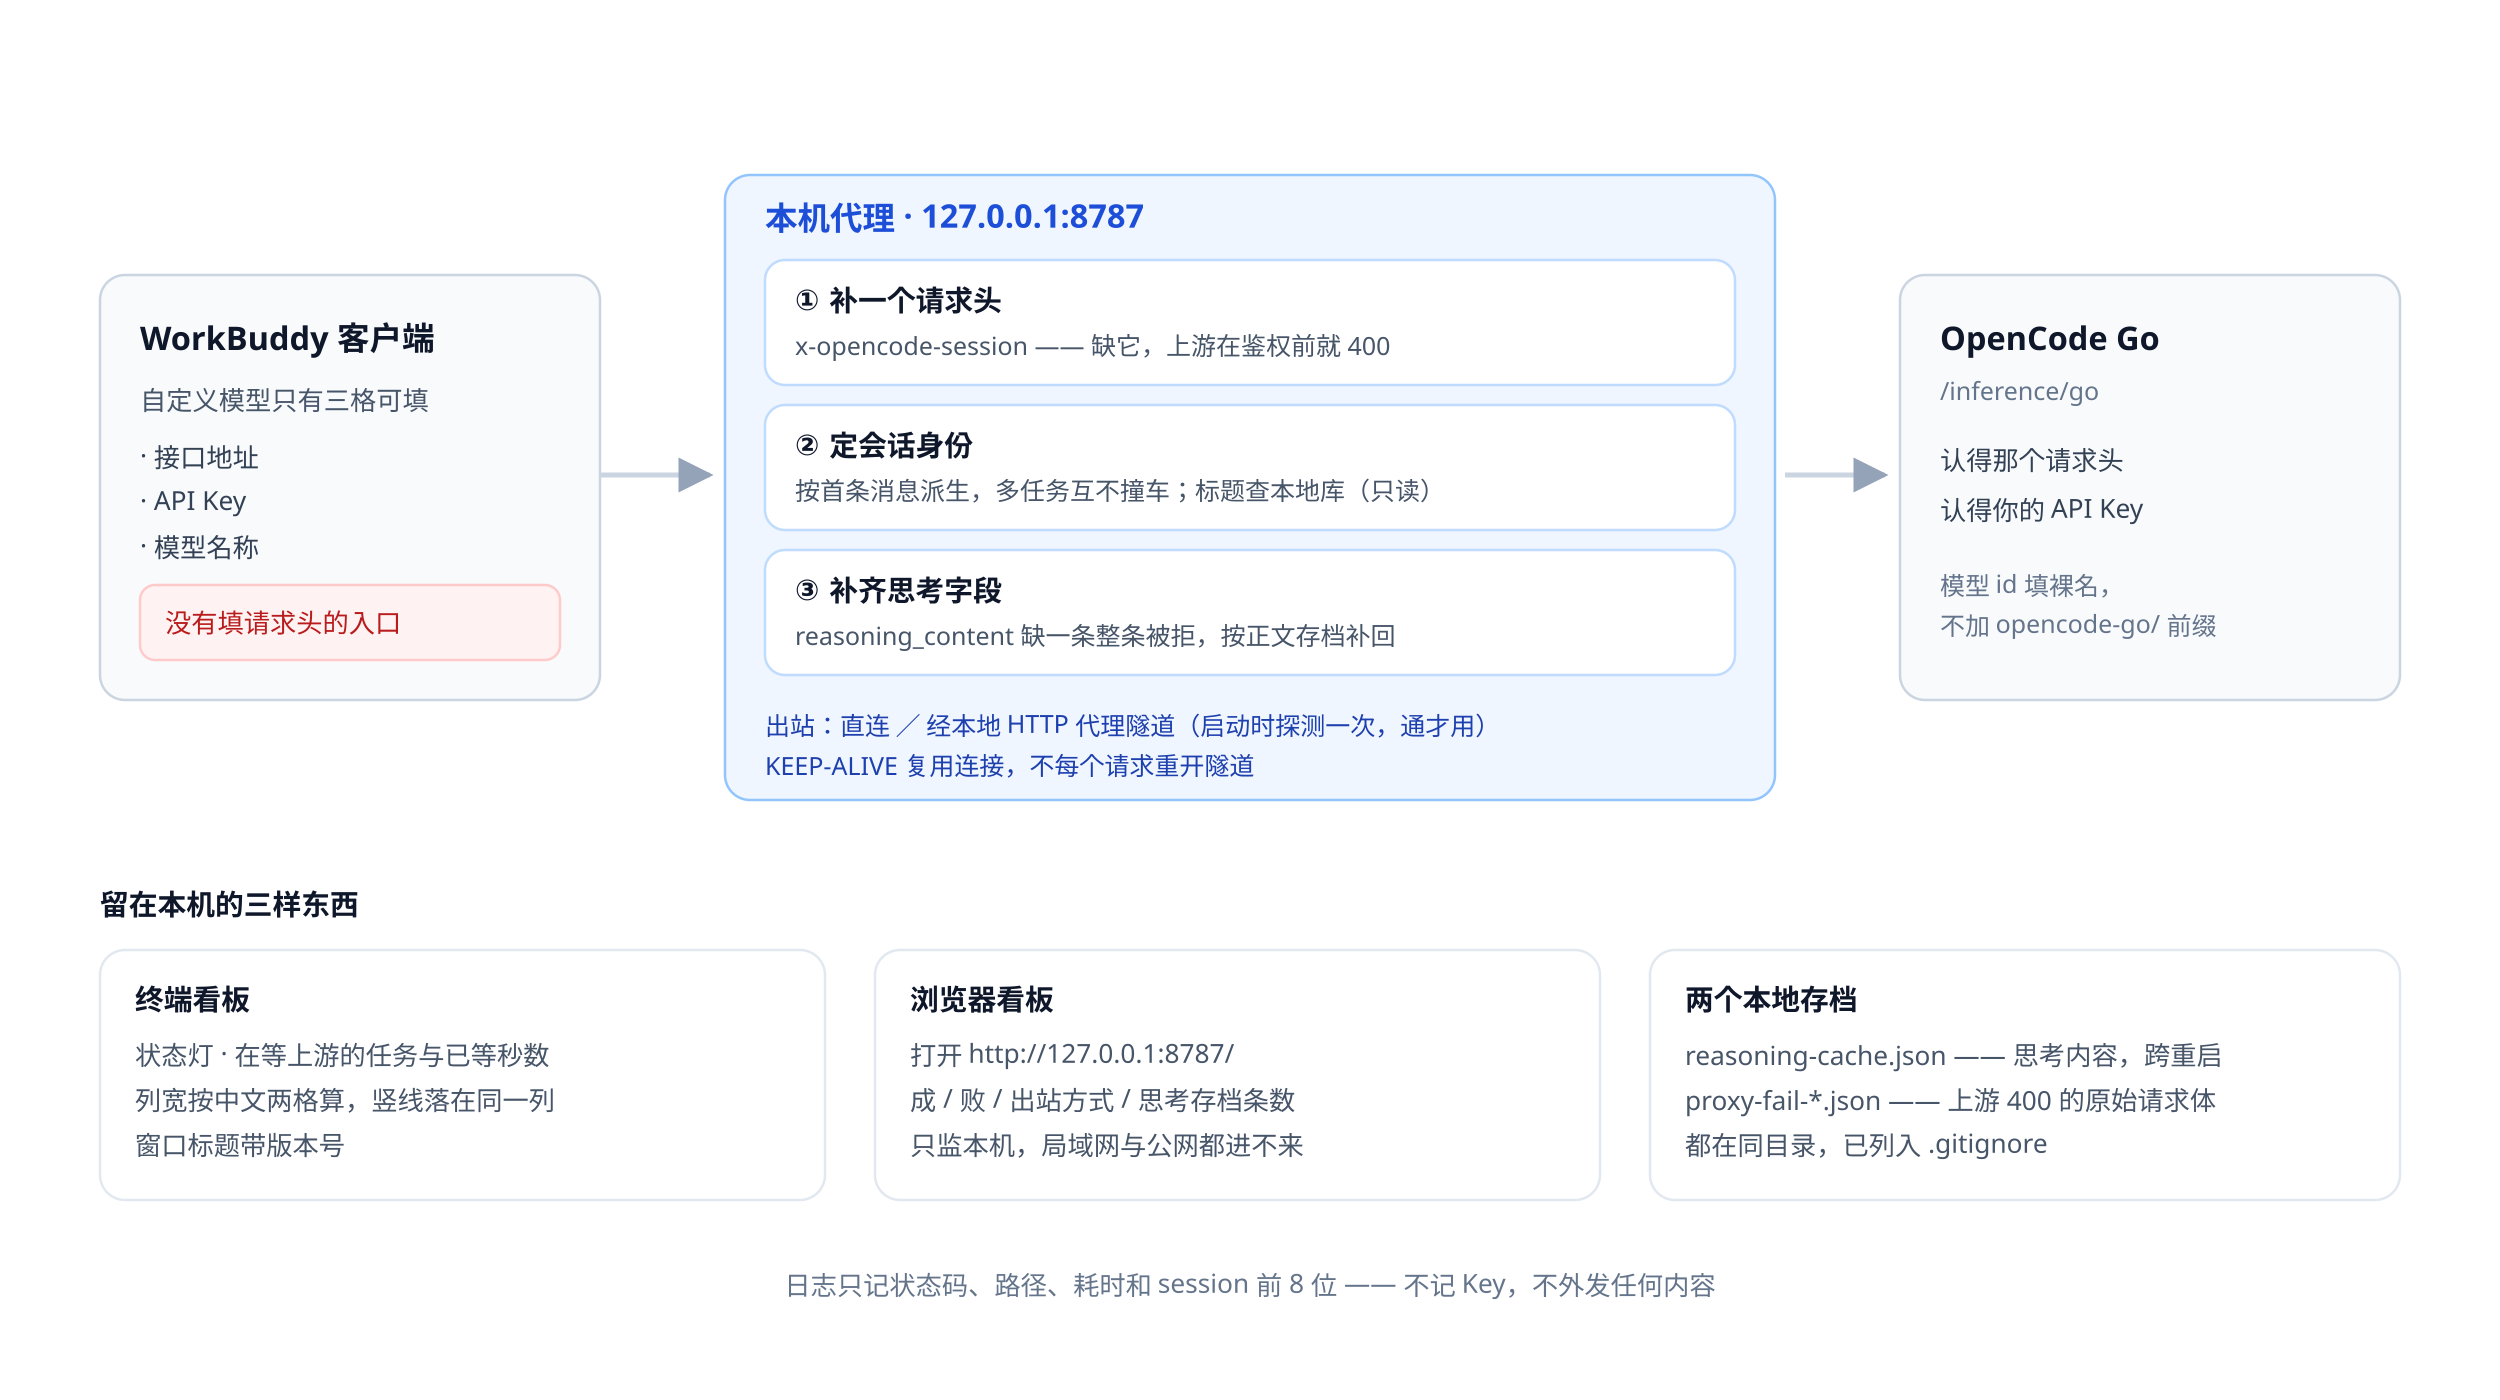
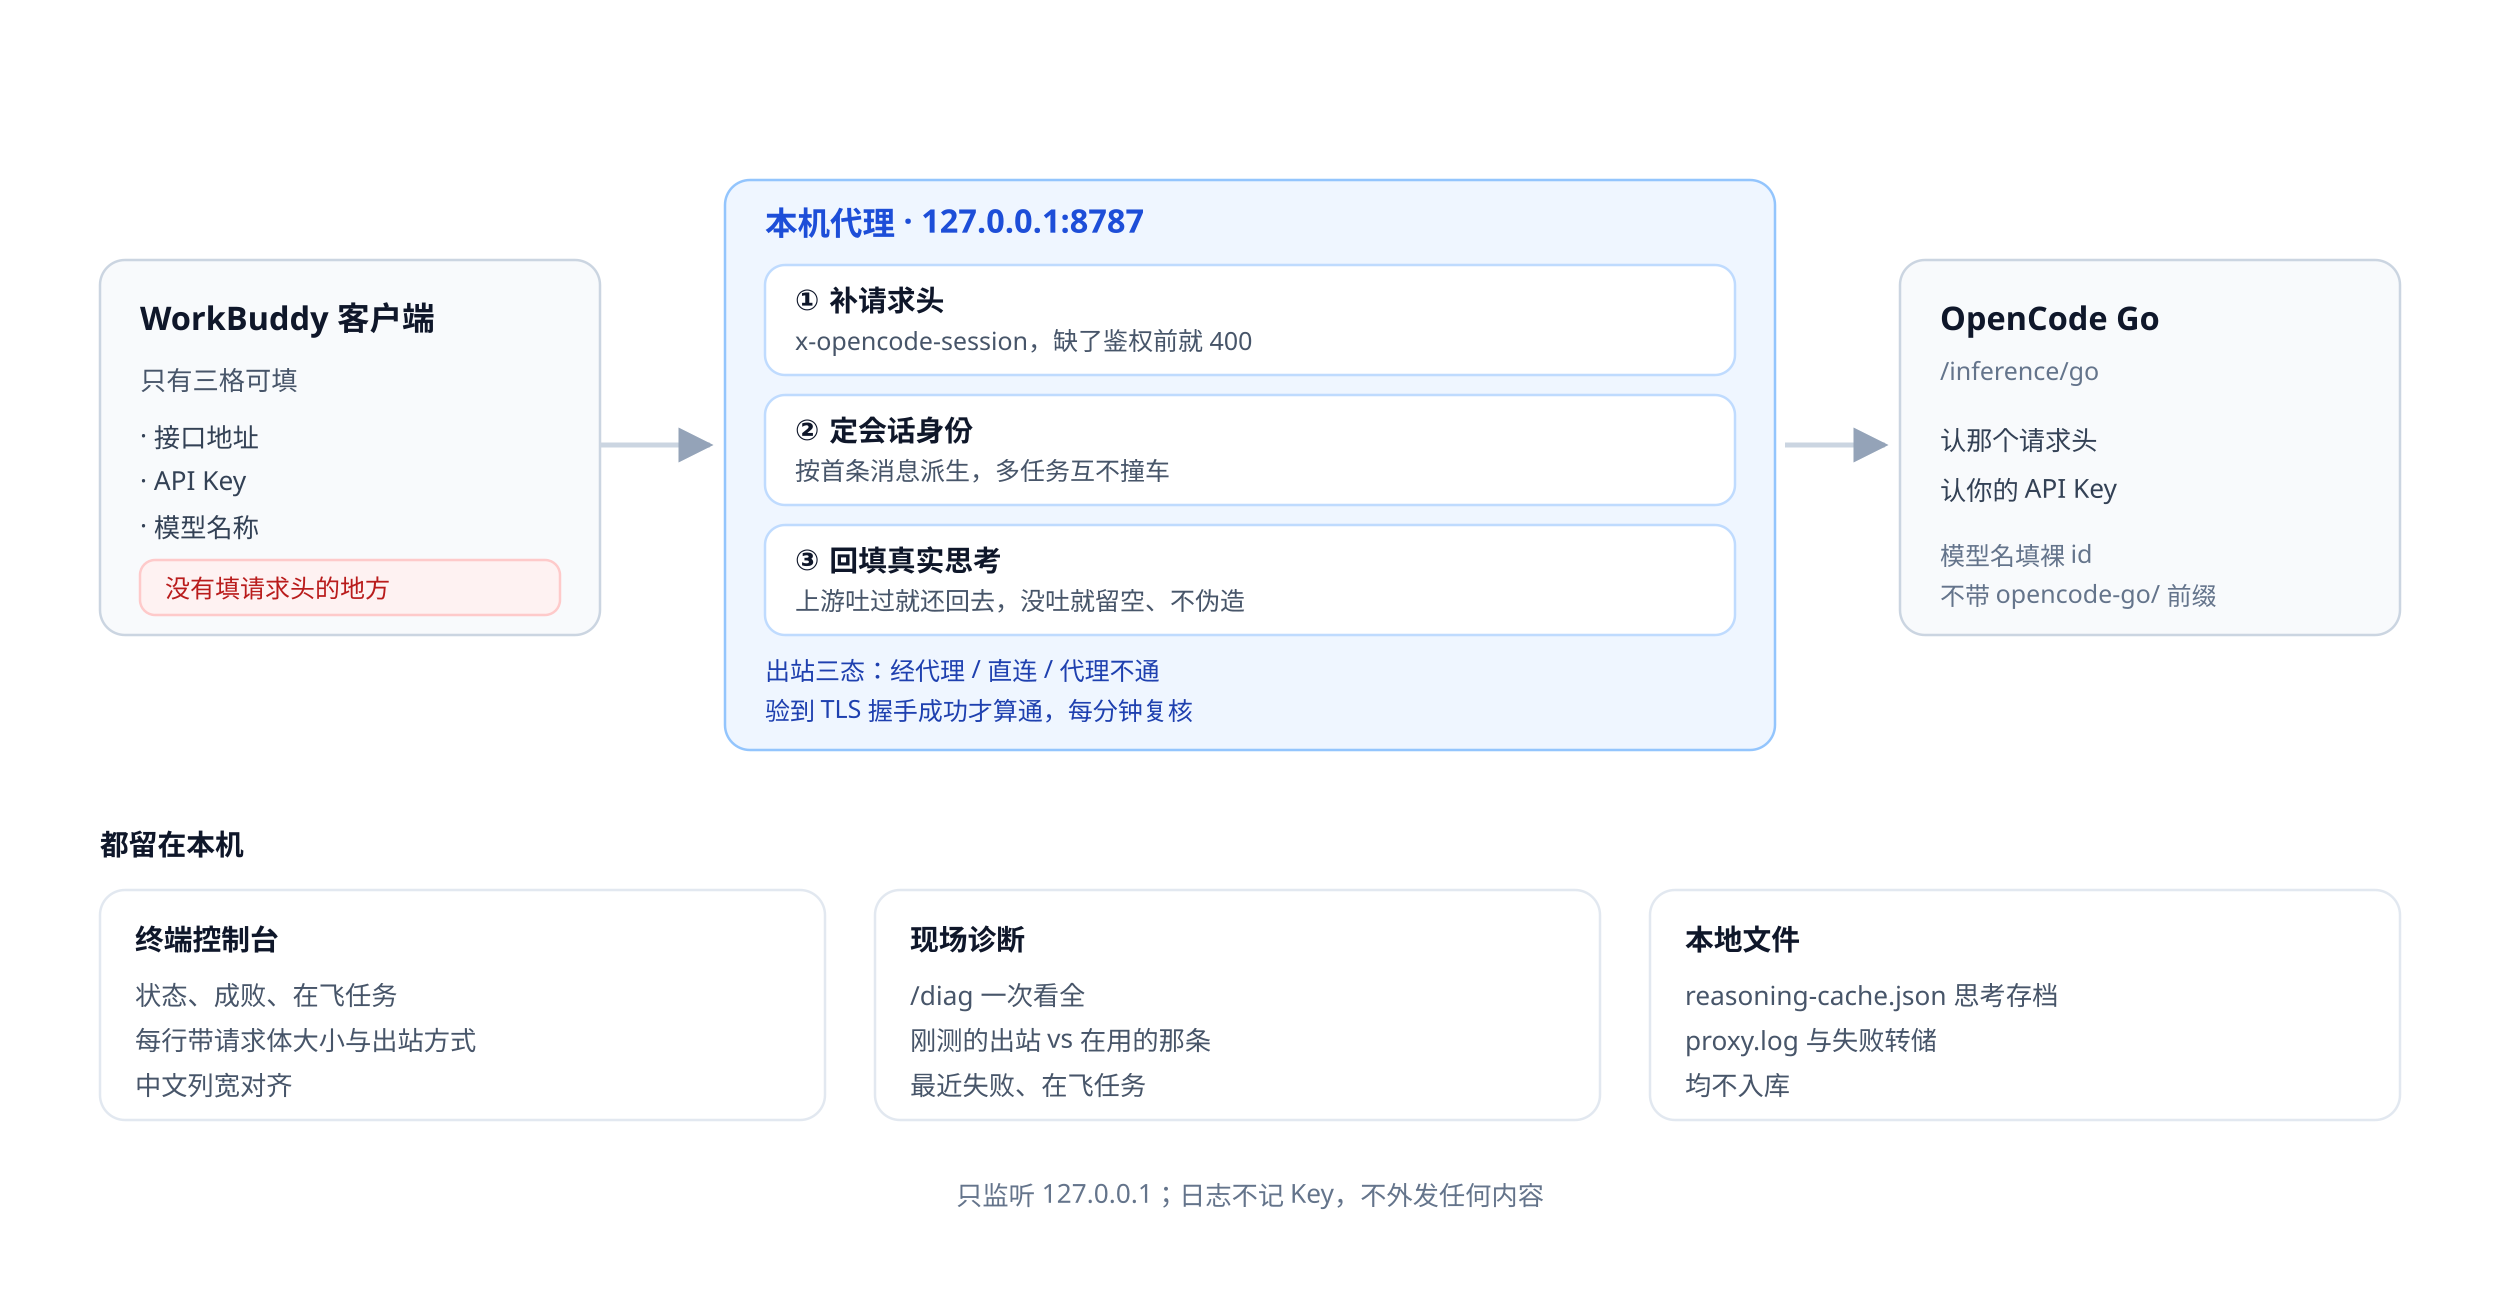
- <svg xmlns="http://www.w3.org/2000/svg" viewBox="0 0 1000 560" width="1000" height="560" role="img" aria-label="OpenCode Go 桥接代理的数据流">
+ <svg xmlns="http://www.w3.org/2000/svg" viewBox="0 0 1000 520" width="1000" height="520" role="img" aria-label="OpenCode Go 桥接代理的数据流">
  <defs>
    <marker id="ar" viewBox="0 0 10 10" refX="9" refY="5" markerWidth="7" markerHeight="7" orient="auto-start-reverse">
      <path d="M0,0 L10,5 L0,10 z" fill="#94A3B8" />
    </marker>
  </defs>
-   <rect x="0" y="0" width="1000" height="560" fill="#FFFFFF" />
-   <line x1="240" y1="190" x2="284" y2="190" stroke="#CBD5E1" stroke-width="2" marker-end="url(#ar)" />
-   <line x1="714" y1="190" x2="754" y2="190" stroke="#CBD5E1" stroke-width="2" marker-end="url(#ar)" />
-   <rect x="40" y="110" width="200" height="170" rx="10" fill="#F8FAFC" stroke="#CBD5E1" />
-   <text x="56" y="140" font-family="PingFang SC, Microsoft YaHei, sans-serif" font-size="13" font-weight="700" fill="#0F172A">WorkBuddy 客户端</text>
-   <text x="56" y="164" font-family="PingFang SC, Microsoft YaHei, sans-serif" font-size="10.5" fill="#475569">自定义模型只有三格可填</text>
+   <rect x="0" y="0" width="1000" height="520" fill="#FFFFFF" />
+   <line x1="240" y1="178" x2="284" y2="178" stroke="#CBD5E1" stroke-width="2" marker-end="url(#ar)" />
+   <line x1="714" y1="178" x2="754" y2="178" stroke="#CBD5E1" stroke-width="2" marker-end="url(#ar)" />
+   <rect x="40" y="104" width="200" height="150" rx="10" fill="#F8FAFC" stroke="#CBD5E1" />
+   <text x="56" y="132" font-family="PingFang SC, Microsoft YaHei, sans-serif" font-size="13" font-weight="700" fill="#0F172A">WorkBuddy 客户端</text>
+   <text x="56" y="156" font-family="PingFang SC, Microsoft YaHei, sans-serif" font-size="10.5" fill="#475569">只有三格可填</text>
  <g font-family="PingFang SC, Microsoft YaHei, sans-serif" font-size="10.5" fill="#334155">
-     <text x="56" y="186">· 接口地址</text>
-     <text x="56" y="204">· API Key</text>
-     <text x="56" y="222">· 模型名称</text>
+     <text x="56" y="178">· 接口地址</text>
+     <text x="56" y="196">· API Key</text>
+     <text x="56" y="214">· 模型名称</text>
  </g>
-   <rect x="56" y="234" width="168" height="30" rx="6" fill="#FEF2F2" stroke="#FECACA" />
-   <text x="66" y="253" font-family="PingFang SC, Microsoft YaHei, sans-serif" font-size="10.5" fill="#B91C1C">没有填请求头的入口</text>
-   <rect x="290" y="70" width="420" height="250" rx="10" fill="#EFF6FF" stroke="#93C5FD" />
-   <text x="306" y="92" font-family="PingFang SC, Microsoft YaHei, sans-serif" font-size="13" font-weight="700" fill="#1D4ED8">本机代理 · 127.0.0.1:8787</text>
-   <rect x="306" y="104" width="388" height="50" rx="8" fill="#FFFFFF" stroke="#BFDBFE" />
-   <text x="318" y="124" font-family="PingFang SC, Microsoft YaHei, sans-serif" font-size="11.5" font-weight="700" fill="#0F172A">① 补一个请求头</text>
-   <text x="318" y="142" font-family="PingFang SC, Microsoft YaHei, sans-serif" font-size="10" fill="#475569">x-opencode-session —— 缺它，上游在鉴权前就 400</text>
-   <rect x="306" y="162" width="388" height="50" rx="8" fill="#FFFFFF" stroke="#BFDBFE" />
-   <text x="318" y="182" font-family="PingFang SC, Microsoft YaHei, sans-serif" font-size="11.5" font-weight="700" fill="#0F172A">② 定会话身份</text>
-   <text x="318" y="200" font-family="PingFang SC, Microsoft YaHei, sans-serif" font-size="10" fill="#475569">按首条消息派生，多任务互不撞车；标题查本地库（只读）</text>
-   <rect x="306" y="220" width="388" height="50" rx="8" fill="#FFFFFF" stroke="#BFDBFE" />
-   <text x="318" y="240" font-family="PingFang SC, Microsoft YaHei, sans-serif" font-size="11.5" font-weight="700" fill="#0F172A">③ 补齐思考字段</text>
-   <text x="318" y="258" font-family="PingFang SC, Microsoft YaHei, sans-serif" font-size="10" fill="#475569">reasoning_content 缺一条整条被拒，按正文存档补回</text>
-   <text x="306" y="294" font-family="PingFang SC, Microsoft YaHei, sans-serif" font-size="10" fill="#1E40AF">出站：直连 ／ 经本地 HTTP 代理隧道（启动时探测一次，通才用）</text>
-   <text x="306" y="310" font-family="PingFang SC, Microsoft YaHei, sans-serif" font-size="10" fill="#1E40AF">KEEP-ALIVE 复用连接，不每个请求重开隧道</text>
-   <rect x="760" y="110" width="200" height="170" rx="10" fill="#F8FAFC" stroke="#CBD5E1" />
-   <text x="776" y="140" font-family="PingFang SC, Microsoft YaHei, sans-serif" font-size="13" font-weight="700" fill="#0F172A">OpenCode Go</text>
-   <text x="776" y="160" font-family="PingFang SC, Microsoft YaHei, sans-serif" font-size="10" fill="#64748B">/inference/go</text>
+   <rect x="56" y="224" width="168" height="22" rx="6" fill="#FEF2F2" stroke="#FECACA" />
+   <text x="66" y="239" font-family="PingFang SC, Microsoft YaHei, sans-serif" font-size="10" fill="#B91C1C">没有填请求头的地方</text>
+   <rect x="290" y="72" width="420" height="228" rx="10" fill="#EFF6FF" stroke="#93C5FD" />
+   <text x="306" y="94" font-family="PingFang SC, Microsoft YaHei, sans-serif" font-size="13" font-weight="700" fill="#1D4ED8">本机代理 · 127.0.0.1:8787</text>
+   <rect x="306" y="106" width="388" height="44" rx="8" fill="#FFFFFF" stroke="#BFDBFE" />
+   <text x="318" y="124" font-family="PingFang SC, Microsoft YaHei, sans-serif" font-size="11.5" font-weight="700" fill="#0F172A">① 补请求头</text>
+   <text x="318" y="140" font-family="PingFang SC, Microsoft YaHei, sans-serif" font-size="10" fill="#475569">x-opencode-session，缺了鉴权前就 400</text>
+   <rect x="306" y="158" width="388" height="44" rx="8" fill="#FFFFFF" stroke="#BFDBFE" />
+   <text x="318" y="176" font-family="PingFang SC, Microsoft YaHei, sans-serif" font-size="11.5" font-weight="700" fill="#0F172A">② 定会话身份</text>
+   <text x="318" y="192" font-family="PingFang SC, Microsoft YaHei, sans-serif" font-size="10" fill="#475569">按首条消息派生，多任务互不撞车</text>
+   <rect x="306" y="210" width="388" height="44" rx="8" fill="#FFFFFF" stroke="#BFDBFE" />
+   <text x="318" y="228" font-family="PingFang SC, Microsoft YaHei, sans-serif" font-size="11.5" font-weight="700" fill="#0F172A">③ 回填真实思考</text>
+   <text x="318" y="244" font-family="PingFang SC, Microsoft YaHei, sans-serif" font-size="10" fill="#475569">上游吐过就还回去，没吐就留空、不伪造</text>
+   <text x="306" y="272" font-family="PingFang SC, Microsoft YaHei, sans-serif" font-size="10" fill="#1E40AF">出站三态：经代理 / 直连 / 代理不通</text>
+   <text x="306" y="288" font-family="PingFang SC, Microsoft YaHei, sans-serif" font-size="10" fill="#1E40AF">验到 TLS 握手成功才算通，每分钟复核</text>
+   <rect x="760" y="104" width="200" height="150" rx="10" fill="#F8FAFC" stroke="#CBD5E1" />
+   <text x="776" y="132" font-family="PingFang SC, Microsoft YaHei, sans-serif" font-size="13" font-weight="700" fill="#0F172A">OpenCode Go</text>
+   <text x="776" y="152" font-family="PingFang SC, Microsoft YaHei, sans-serif" font-size="10" fill="#64748B">/inference/go</text>
  <g font-family="PingFang SC, Microsoft YaHei, sans-serif" font-size="10.5" fill="#334155">
-     <text x="776" y="188">认得那个请求头</text>
-     <text x="776" y="208">认得你的 API Key</text>
+     <text x="776" y="180">认那个请求头</text>
+     <text x="776" y="200">认你的 API Key</text>
  </g>
-   <text x="776" y="238" font-family="PingFang SC, Microsoft YaHei, sans-serif" font-size="10" fill="#64748B">模型 id 填裸名，</text>
-   <text x="776" y="254" font-family="PingFang SC, Microsoft YaHei, sans-serif" font-size="10" fill="#64748B">不加 opencode-go/ 前缀</text>
-   <text x="40" y="366" font-family="PingFang SC, Microsoft YaHei, sans-serif" font-size="11.5" font-weight="700" fill="#0F172A">留在本机的三样东西</text>
-   <rect x="40" y="380" width="290" height="100" rx="10" fill="#FFFFFF" stroke="#E2E8F0" />
-   <text x="54" y="404" font-family="PingFang SC, Microsoft YaHei, sans-serif" font-size="11.5" font-weight="700" fill="#0F172A">终端看板</text>
+   <text x="776" y="226" font-family="PingFang SC, Microsoft YaHei, sans-serif" font-size="10" fill="#64748B">模型名填裸 id</text>
+   <text x="776" y="242" font-family="PingFang SC, Microsoft YaHei, sans-serif" font-size="10" fill="#64748B">不带 opencode-go/ 前缀</text>
+   <text x="40" y="342" font-family="PingFang SC, Microsoft YaHei, sans-serif" font-size="11.5" font-weight="700" fill="#0F172A">都留在本机</text>
+   <rect x="40" y="356" width="290" height="92" rx="10" fill="#FFFFFF" stroke="#E2E8F0" />
+   <text x="54" y="380" font-family="PingFang SC, Microsoft YaHei, sans-serif" font-size="11.5" font-weight="700" fill="#0F172A">终端控制台</text>
  <g font-family="PingFang SC, Microsoft YaHei, sans-serif" font-size="10.5" fill="#475569">
-     <text x="54" y="426">状态灯 · 在等上游的任务与已等秒数</text>
-     <text x="54" y="444">列宽按中文两格算，竖线落在同一列</text>
-     <text x="54" y="462">窗口标题带版本号</text>
+     <text x="54" y="402">状态、成败、在飞任务</text>
+     <text x="54" y="420">每行带请求体大小与出站方式</text>
+     <text x="54" y="438">中文列宽对齐</text>
  </g>
-   <rect x="350" y="380" width="290" height="100" rx="10" fill="#FFFFFF" stroke="#E2E8F0" />
-   <text x="364" y="404" font-family="PingFang SC, Microsoft YaHei, sans-serif" font-size="11.5" font-weight="700" fill="#0F172A">浏览器看板</text>
+   <rect x="350" y="356" width="290" height="92" rx="10" fill="#FFFFFF" stroke="#E2E8F0" />
+   <text x="364" y="380" font-family="PingFang SC, Microsoft YaHei, sans-serif" font-size="11.5" font-weight="700" fill="#0F172A">现场诊断</text>
  <g font-family="PingFang SC, Microsoft YaHei, sans-serif" font-size="10.5" fill="#475569">
-     <text x="364" y="426">打开 http://127.0.0.1:8787/</text>
-     <text x="364" y="444">成 / 败 / 出站方式 / 思考存档条数</text>
-     <text x="364" y="462">只监本机，局域网与公网都进不来</text>
+     <text x="364" y="402">/diag 一次看全</text>
+     <text x="364" y="420">刚测的出站 vs 在用的那条</text>
+     <text x="364" y="438">最近失败、在飞任务</text>
  </g>
-   <rect x="660" y="380" width="300" height="100" rx="10" fill="#FFFFFF" stroke="#E2E8F0" />
-   <text x="674" y="404" font-family="PingFang SC, Microsoft YaHei, sans-serif" font-size="11.5" font-weight="700" fill="#0F172A">两个本地存档</text>
+   <rect x="660" y="356" width="300" height="92" rx="10" fill="#FFFFFF" stroke="#E2E8F0" />
+   <text x="674" y="380" font-family="PingFang SC, Microsoft YaHei, sans-serif" font-size="11.5" font-weight="700" fill="#0F172A">本地文件</text>
  <g font-family="PingFang SC, Microsoft YaHei, sans-serif" font-size="10.5" fill="#475569">
-     <text x="674" y="426">reasoning-cache.json —— 思考内容，跨重启</text>
-     <text x="674" y="444">proxy-fail-*.json —— 上游 400 的原始请求体</text>
-     <text x="674" y="462">都在同目录，已列入 .gitignore</text>
+     <text x="674" y="402">reasoning-cache.json 思考存档</text>
+     <text x="674" y="420">proxy.log 与失败转储</text>
+     <text x="674" y="438">均不入库</text>
  </g>
-   <text x="500" y="518" text-anchor="middle" font-family="PingFang SC, Microsoft YaHei, sans-serif" font-size="10.5" fill="#64748B">日志只记状态码、路径、耗时和 session 前 8 位 —— 不记 Key，不外发任何内容</text>
+   <text x="500" y="482" text-anchor="middle" font-family="PingFang SC, Microsoft YaHei, sans-serif" font-size="10.5" fill="#64748B">只监听 127.0.0.1；日志不记 Key，不外发任何内容</text>
  <g>
-     <circle cx="240" cy="190" r="5" fill="#2563EB" opacity="0">
+     <circle cx="240" cy="178" r="5" fill="#2563EB" opacity="0">
      <animate attributeName="cx" values="240;754" dur="3.2s" begin="0s" repeatCount="indefinite" />
      <animate attributeName="opacity" values="0;1;1;0" keyTimes="0;0.06;0.9;1" dur="3.2s" begin="0s" repeatCount="indefinite" />
    </circle>
-     <circle cx="240" cy="190" r="5" fill="#2563EB" opacity="0">
+     <circle cx="240" cy="178" r="5" fill="#2563EB" opacity="0">
      <animate attributeName="cx" values="240;754" dur="3.2s" begin="1.6s" repeatCount="indefinite" />
      <animate attributeName="opacity" values="0;1;1;0" keyTimes="0;0.06;0.9;1" dur="3.2s" begin="1.6s" repeatCount="indefinite" />
    </circle>
-     <circle cx="754" cy="206" r="4" fill="#0D9488" opacity="0">
+     <circle cx="754" cy="194" r="4" fill="#0D9488" opacity="0">
      <animate attributeName="cx" values="754;240" dur="3.2s" begin="0.8s" repeatCount="indefinite" />
      <animate attributeName="opacity" values="0;1;1;0" keyTimes="0;0.06;0.9;1" dur="3.2s" begin="0.8s" repeatCount="indefinite" />
    </circle>
  </g>
  <g fill="none" stroke="#2563EB" stroke-width="1.8">
-     <rect x="306" y="104" width="388" height="50" rx="8" opacity="0">
+     <rect x="306" y="106" width="388" height="44" rx="8" opacity="0">
      <animate attributeName="opacity" values="0;0.95;0.95;0;0" keyTimes="0;0.04;0.22;0.3;1" dur="6s" begin="0s" repeatCount="indefinite" />
    </rect>
-     <rect x="306" y="162" width="388" height="50" rx="8" opacity="0">
+     <rect x="306" y="158" width="388" height="44" rx="8" opacity="0">
      <animate attributeName="opacity" values="0;0.95;0.95;0;0" keyTimes="0;0.04;0.22;0.3;1" dur="6s" begin="1.8s" repeatCount="indefinite" />
    </rect>
-     <rect x="306" y="220" width="388" height="50" rx="8" opacity="0">
+     <rect x="306" y="210" width="388" height="44" rx="8" opacity="0">
      <animate attributeName="opacity" values="0;0.95;0.95;0;0" keyTimes="0;0.04;0.22;0.3;1" dur="6s" begin="3.6s" repeatCount="indefinite" />
    </rect>
  </g>
</svg>
